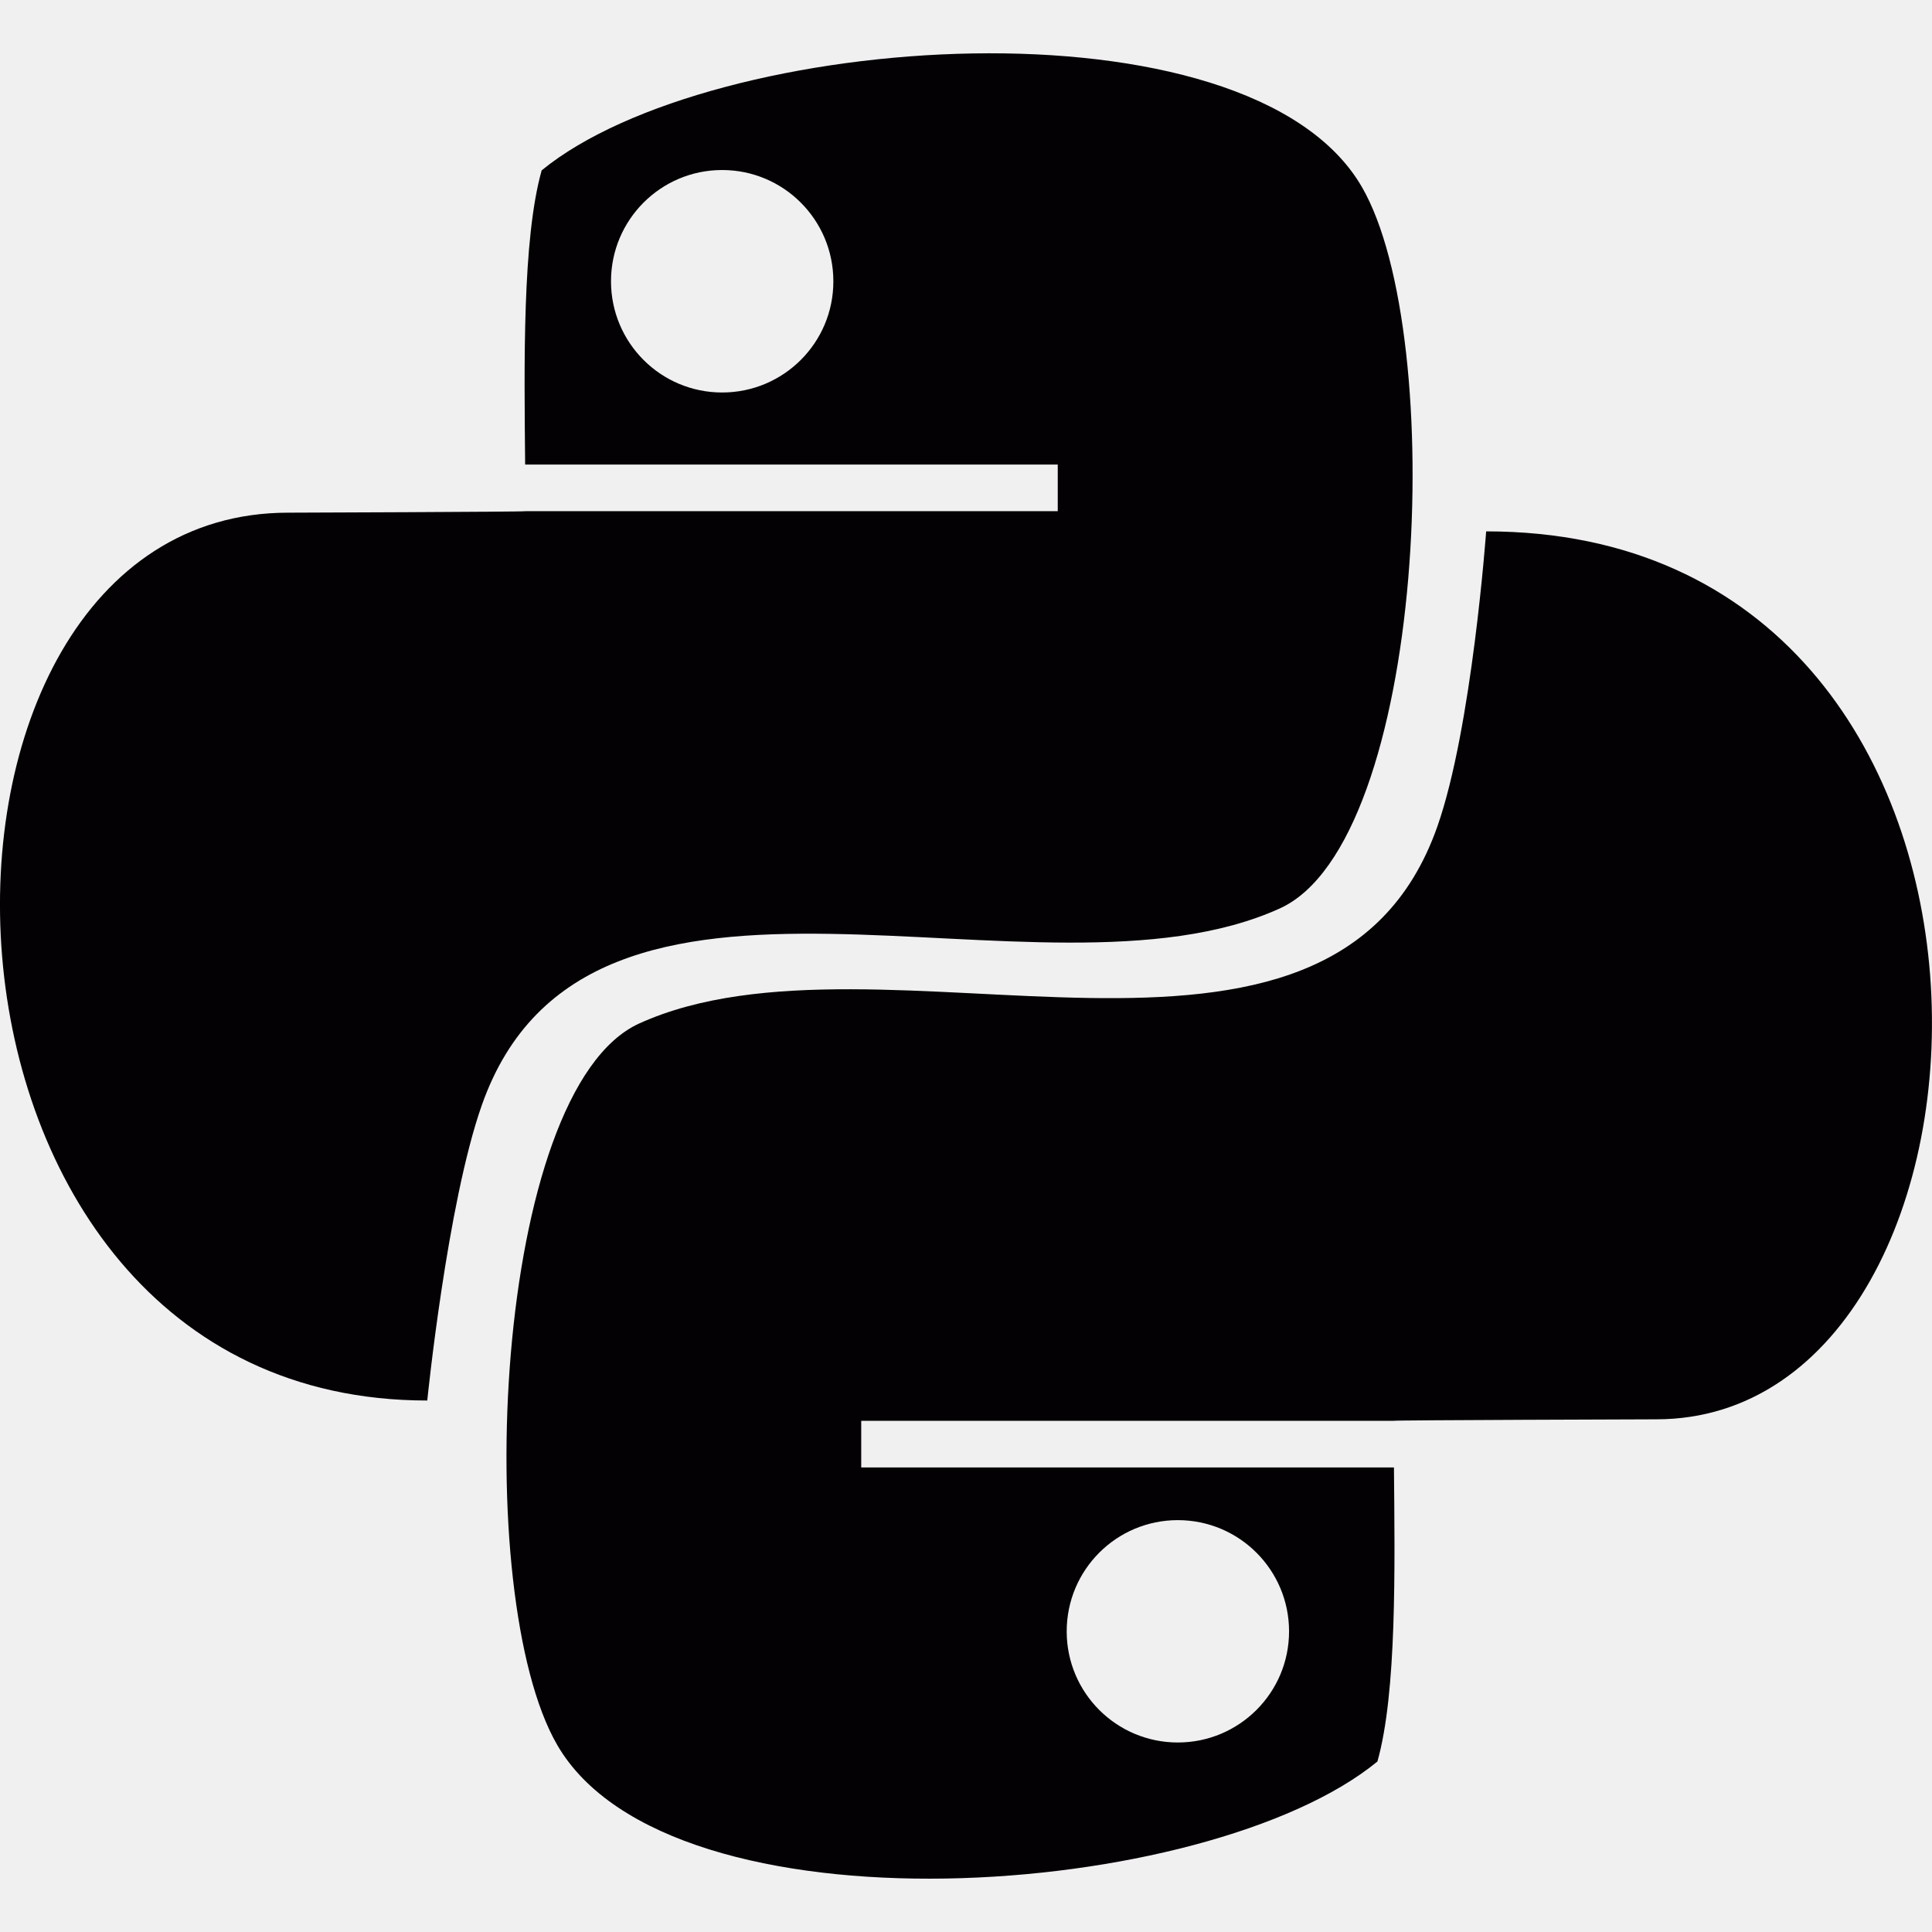
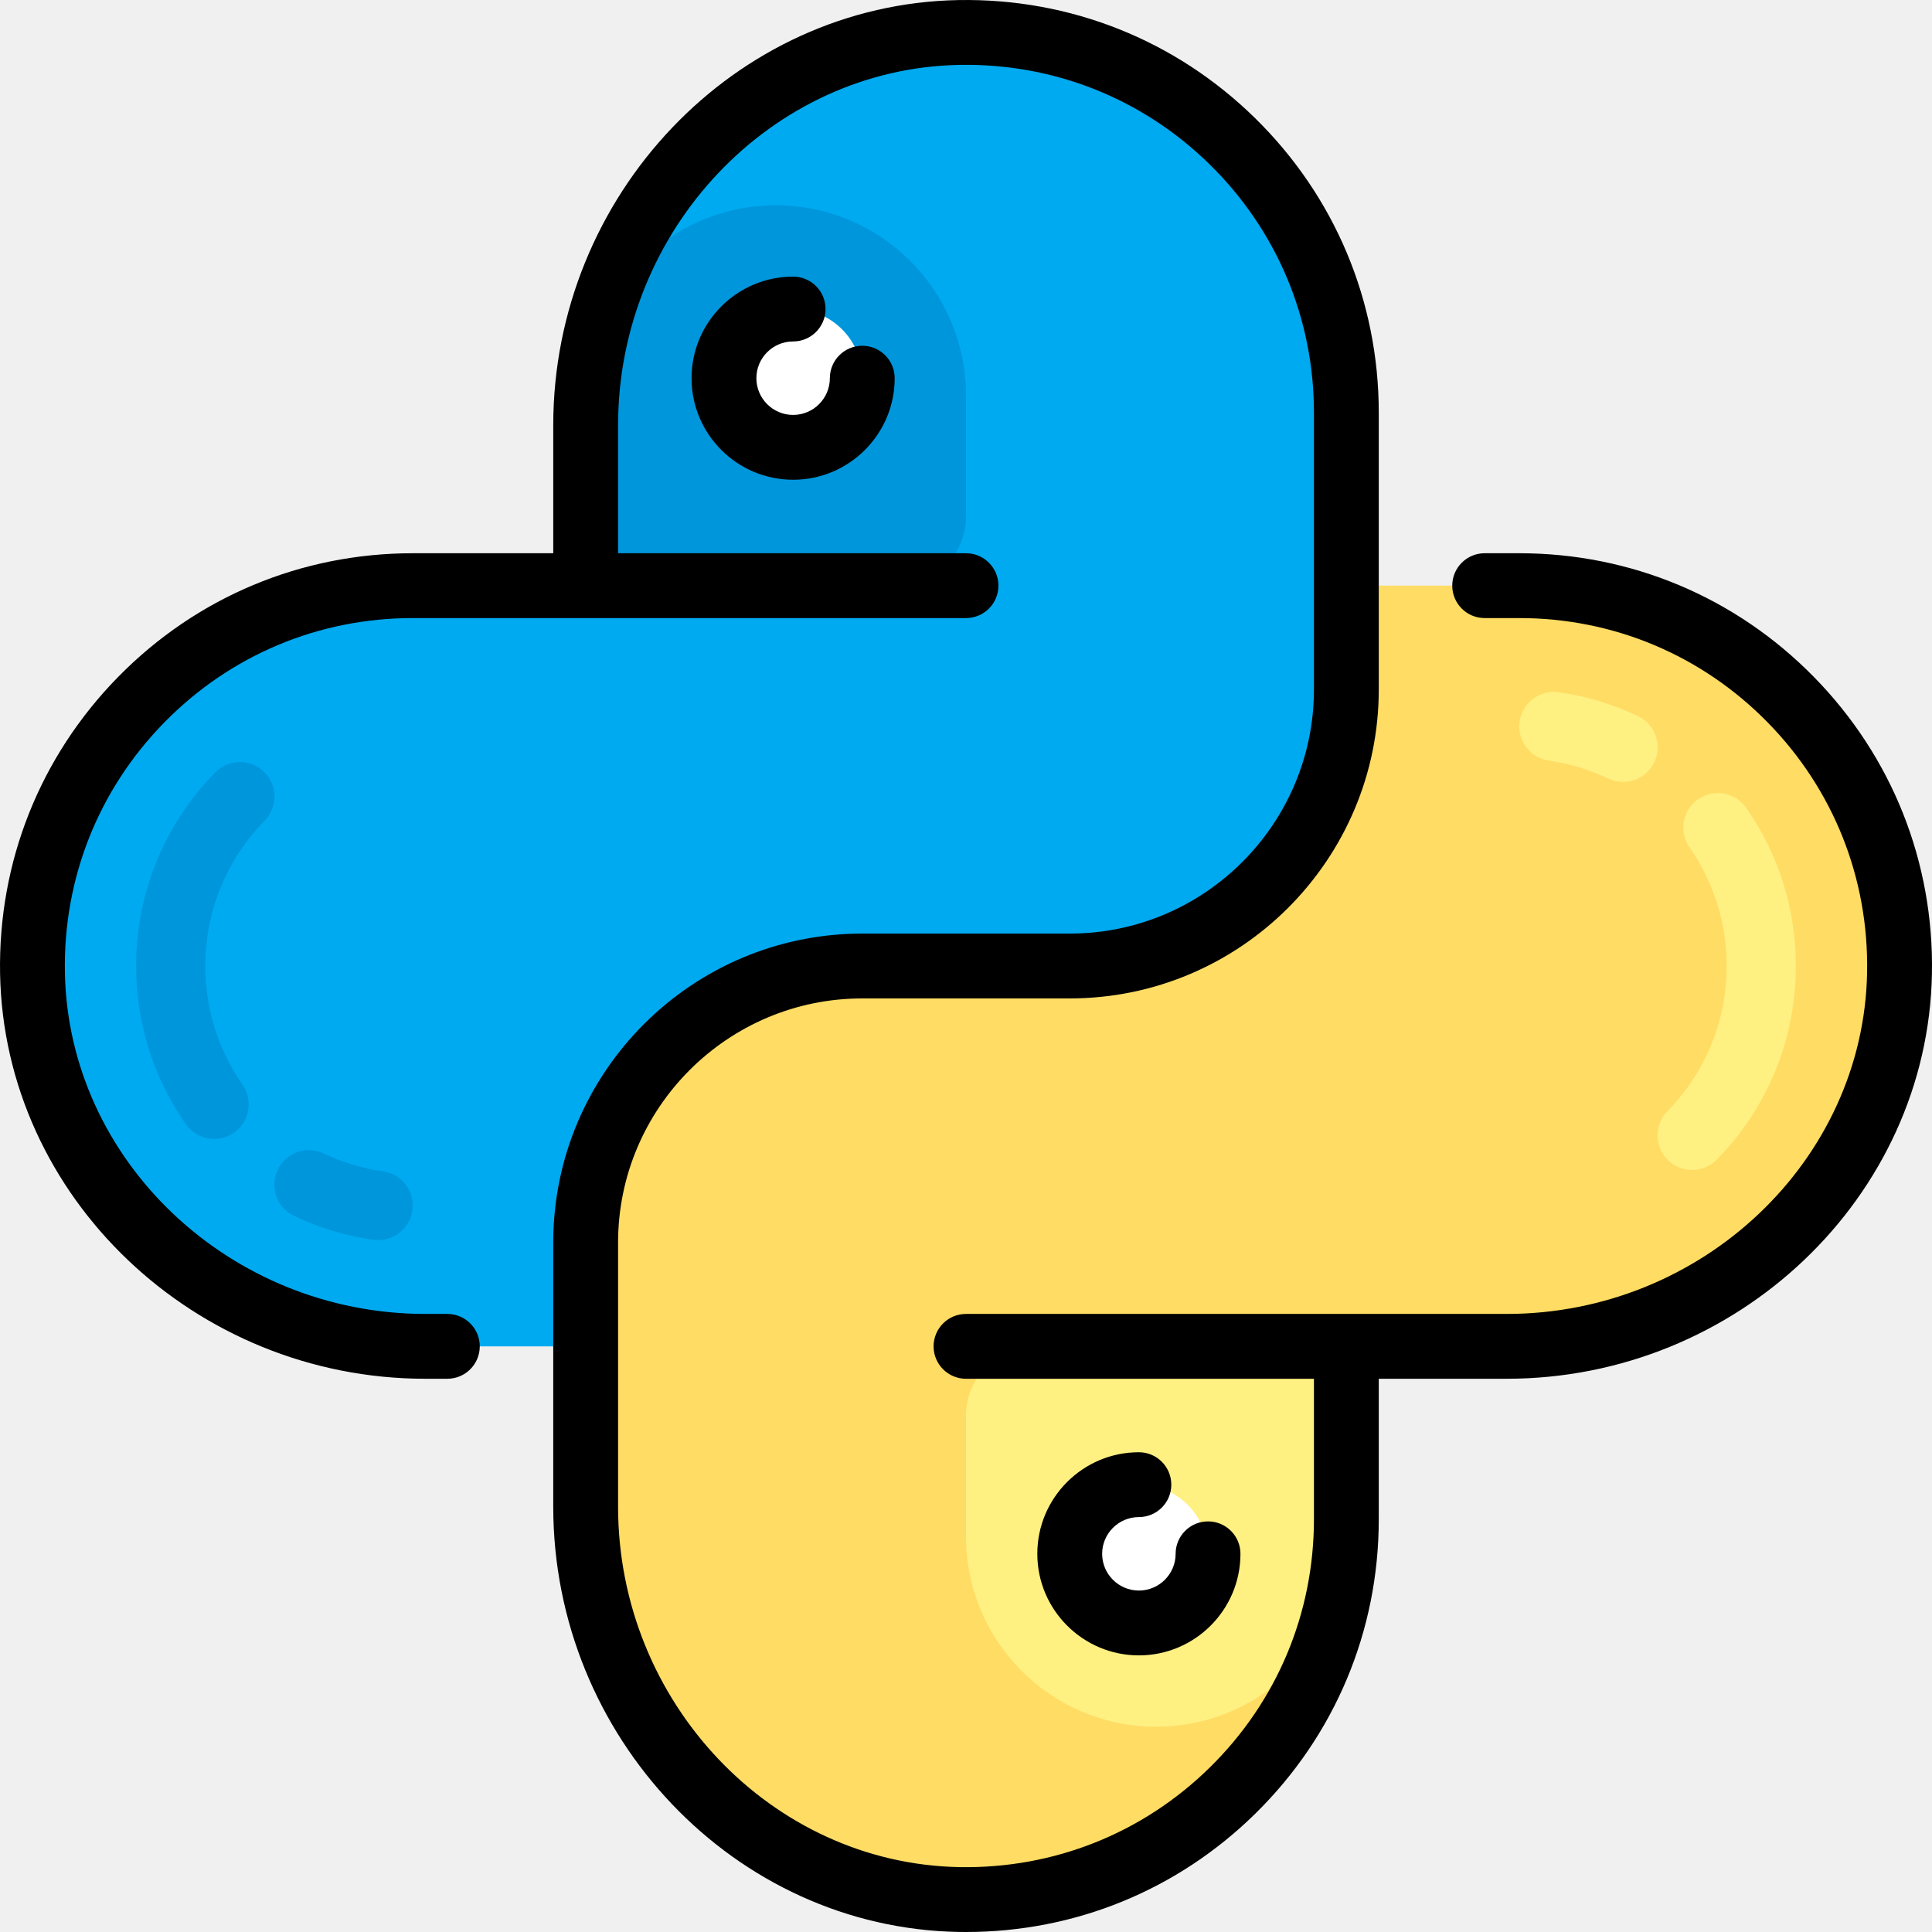
- <svg xmlns="http://www.w3.org/2000/svg" height="800px" width="800px" version="1.1" id="Capa_1" viewBox="0 0 17.056 17.056" xml:space="preserve" fill="#000000">
-   <g id="SVGRepo_bgCarrier" stroke-width="0" />
-   <g id="SVGRepo_tracerCarrier" stroke-linecap="round" stroke-linejoin="round" />
-   <g id="SVGRepo_iconCarrier">
-     <g>
-       <g>
-         <path style="fill:#030104;" d="M11.298,8.02c1.295-0.587,1.488-5.055,0.724-6.371c-0.998-1.718-5.742-1.373-7.24-0.145 C4.61,2.114,4.628,3.221,4.636,4.101h4.702v0.412H4.637c0,0.006-2.093,0.013-2.093,0.013c-3.609,0-3.534,7.838,1.228,7.838 c0,0,0.175-1.736,0.481-2.606C5.198,7.073,9.168,8.986,11.298,8.02z M6.375,3.465c-0.542,0-0.981-0.439-0.981-0.982 c0-0.542,0.439-0.982,0.981-0.982c0.543,0,0.982,0.44,0.982,0.982C7.358,3.025,6.918,3.465,6.375,3.465z" />
-         <path style="fill:#030104;" d="M13.12,4.691c0,0-0.125,1.737-0.431,2.606c-0.945,2.684-4.914,0.772-7.045,1.738 C4.35,9.622,4.155,14.09,4.92,15.406c0.997,1.719,5.741,1.374,7.24,0.145c0.172-0.609,0.154-1.716,0.146-2.596H7.603v-0.412h4.701 c0-0.006,2.317-0.013,2.317-0.013C17.947,12.53,18.245,4.691,13.12,4.691z M10.398,13.42c0.542,0,0.982,0.439,0.982,0.982 c0,0.542-0.44,0.981-0.982,0.981s-0.981-0.439-0.981-0.981C9.417,13.859,9.856,13.42,10.398,13.42z" />
-       </g>
-     </g>
+ <svg xmlns="http://www.w3.org/2000/svg" version="1.1" id="Layer_1" x="0px" y="0px" viewBox="0 0 512 512" style="enable-background:new 0 0 512 512;" xml:space="preserve">
+   <path style="fill:#FFDC64;" d="M257.888,503.392c55.49-1.015,98.909-48.623,98.909-104.122v-42.474h45.817  c56.296,0,101.812-46.152,100.779-102.684c-1.015-55.49-48.623-98.909-104.122-98.909h-42.474v27.49  c0,40.486-32.821,73.306-73.306,73.306h-54.98c-40.486,0-73.306,32.821-73.306,73.306v27.49v45.817  C155.204,458.909,201.356,504.427,257.888,503.392z" />
+   <path style="fill:#FFF082;" d="M356.797,356.797h-82.47c-10.122,0-18.327,8.205-18.327,18.327v32.072  c0,27.835,22.564,50.398,50.398,50.398l0,0c27.835,0,50.398-22.564,50.398-50.398V356.797z" />
+   <circle style="fill:#FFFFFF;" cx="301.817" cy="411.777" r="18.327" />
+   <path style="fill:#00AAF0;" d="M254.113,8.608c-55.49,1.015-98.909,48.623-98.909,104.123v42.473h-45.817  c-56.296,0-101.812,46.152-100.779,102.684c1.015,55.49,48.623,98.909,104.122,98.909h42.474v-27.49  c0-40.486,32.821-73.306,73.306-73.306h54.98c40.486,0,73.306-32.821,73.306-73.306v-27.49v-45.817  C356.797,53.091,310.646,7.575,254.113,8.608z" />
+   <path style="fill:#0096DC;" d="M155.204,155.204h82.47c10.122,0,18.327-8.205,18.327-18.327v-32.072  c0-27.834-22.564-50.398-50.398-50.398l0,0c-27.835,0-50.398,22.564-50.398,50.398V155.204z" />
+   <circle style="fill:#FFFFFF;" cx="210.184" cy="100.224" r="18.327" />
+   <g>
+     <path style="fill:#FFF082;" d="M430.131,207.213c-1.315,0-2.657-0.286-3.929-0.895c-4.976-2.363-10.264-3.964-15.705-4.734   c-5.011-0.716-8.492-5.351-7.785-10.363c0.716-5.011,5.361-8.474,10.363-7.785c7.284,1.038,14.353,3.168,21.002,6.344   c4.572,2.174,6.515,7.642,4.331,12.206C436.842,205.289,433.558,207.213,430.131,207.213z" />
+     <path style="fill:#FFF082;" d="M448.43,310.05c-2.317,0-4.626-0.868-6.417-2.622c-3.615-3.535-3.669-9.342-0.125-12.958   c10.13-10.335,15.705-24,15.705-38.47c0-11.311-3.41-22.183-9.861-31.428c-2.89-4.152-1.88-9.861,2.273-12.761   c4.17-2.882,9.87-1.861,12.761,2.272c8.609,12.34,13.154,26.828,13.154,41.915c0,19.293-7.436,37.512-20.948,51.302   C453.183,309.128,450.802,310.05,448.43,310.05z" />
  </g>
+   <g>
+     <path style="fill:#0096DC;" d="M81.871,304.788c1.315,0,2.657,0.286,3.929,0.895c4.976,2.363,10.264,3.964,15.705,4.734   c5.011,0.716,8.492,5.351,7.785,10.363c-0.716,5.011-5.361,8.474-10.363,7.785c-7.284-1.038-14.353-3.168-21.002-6.344   c-4.572-2.174-6.515-7.642-4.331-12.206C75.16,306.712,78.444,304.788,81.871,304.788z" />
+     <path style="fill:#0096DC;" d="M63.571,201.952c2.317,0,4.626,0.868,6.417,2.622c3.615,3.535,3.669,9.342,0.125,12.958   C59.984,227.867,54.408,241.53,54.408,256c0,11.311,3.41,22.183,9.861,31.428c2.89,4.152,1.88,9.861-2.273,12.761   c-4.17,2.882-9.87,1.861-12.761-2.273C40.627,285.575,36.081,271.088,36.081,256c0-19.293,7.436-37.512,20.948-51.302   C58.82,202.873,61.2,201.952,63.571,201.952z" />
+   </g>
+   <path d="M480.671,179.366c-20.74-21.121-48.46-32.753-78.058-32.753h-9.161c-4.745,0-8.591,3.846-8.591,8.591  c0,4.744,3.845,8.591,8.591,8.591h9.161c24.948,0,48.316,9.806,65.797,27.609c17.476,17.8,26.849,41.354,26.391,66.327  c-0.911,49.889-43.766,90.475-95.531,90.475H256.001c-4.744,0-8.591,3.846-8.591,8.591s3.846,8.591,8.591,8.591h92.206v37.226  c0,24.948-9.806,48.316-27.609,65.797c-17.799,17.476-41.369,26.837-66.327,26.393c-49.888-0.912-90.475-43.767-90.475-95.532  v-69.964c0-35.684,29.032-64.716,64.716-64.716h54.98c45.158,0,81.897-36.739,81.897-81.897v-73.306  c0-29.596-11.632-57.318-32.753-78.057c-21.117-20.733-49.06-31.849-78.678-31.312c-59.189,1.084-107.342,51.646-107.342,112.712  v33.882h-37.226c-29.596,0-57.318,11.632-78.057,32.753c-20.733,21.117-31.854,49.058-31.312,78.678  c1.084,59.189,51.646,107.342,112.712,107.342h5.819c4.744,0,8.591-3.846,8.591-8.591s-3.846-8.591-8.591-8.591h-5.819  c-51.765,0-94.62-40.587-95.533-90.475c-0.456-24.972,8.917-48.528,26.393-66.327c17.482-17.803,40.85-27.609,65.797-27.609h146.613  c4.745,0,8.591-3.846,8.591-8.591c0-4.744-3.845-8.591-8.591-8.591h-92.206v-33.882c0-51.765,40.587-94.62,90.475-95.533  c24.979-0.448,48.529,8.917,66.327,26.393c17.804,17.482,27.609,40.849,27.609,65.797v73.306c0,35.684-29.032,64.716-64.716,64.716  h-54.98c-45.158,0-81.897,36.739-81.897,81.897v69.964c0,61.067,48.153,111.629,107.341,112.711  c0.691,0.013,1.377,0.018,2.065,0.018c28.851,0,55.99-11.081,76.614-31.33c21.121-20.739,32.753-48.459,32.753-78.057v-37.226  h33.884c61.065,0,111.627-48.153,112.71-107.341C512.523,228.426,501.403,200.483,480.671,179.366z" />
+   <path d="M210.184,90.488c4.744,0,8.591-3.846,8.591-8.591s-3.846-8.591-8.591-8.591c-14.842,0-26.917,12.075-26.917,26.917  s12.075,26.917,26.917,26.917s26.917-12.075,26.917-26.917c0-4.744-3.846-8.591-8.591-8.591c-4.744,0-8.591,3.846-8.591,8.591  c0,5.369-4.367,9.736-9.736,9.736c-5.369,0-9.736-4.367-9.736-9.736C200.448,94.855,204.816,90.488,210.184,90.488z" />
+   <path d="M301.817,402.041c4.745,0,8.591-3.846,8.591-8.591c0-4.744-3.845-8.591-8.591-8.591c-14.842,0-26.917,12.075-26.917,26.917  s12.075,26.917,26.917,26.917s26.917-12.075,26.917-26.917c0-4.744-3.845-8.591-8.591-8.591s-8.591,3.846-8.591,8.591  c0,5.369-4.367,9.736-9.736,9.736s-9.736-4.367-9.736-9.736C292.081,406.408,296.45,402.041,301.817,402.041z" />
+   <g>
+ </g>
+   <g>
+ </g>
+   <g>
+ </g>
+   <g>
+ </g>
+   <g>
+ </g>
+   <g>
+ </g>
+   <g>
+ </g>
+   <g>
+ </g>
+   <g>
+ </g>
+   <g>
+ </g>
+   <g>
+ </g>
+   <g>
+ </g>
+   <g>
+ </g>
+   <g>
+ </g>
+   <g>
+ </g>
</svg>
